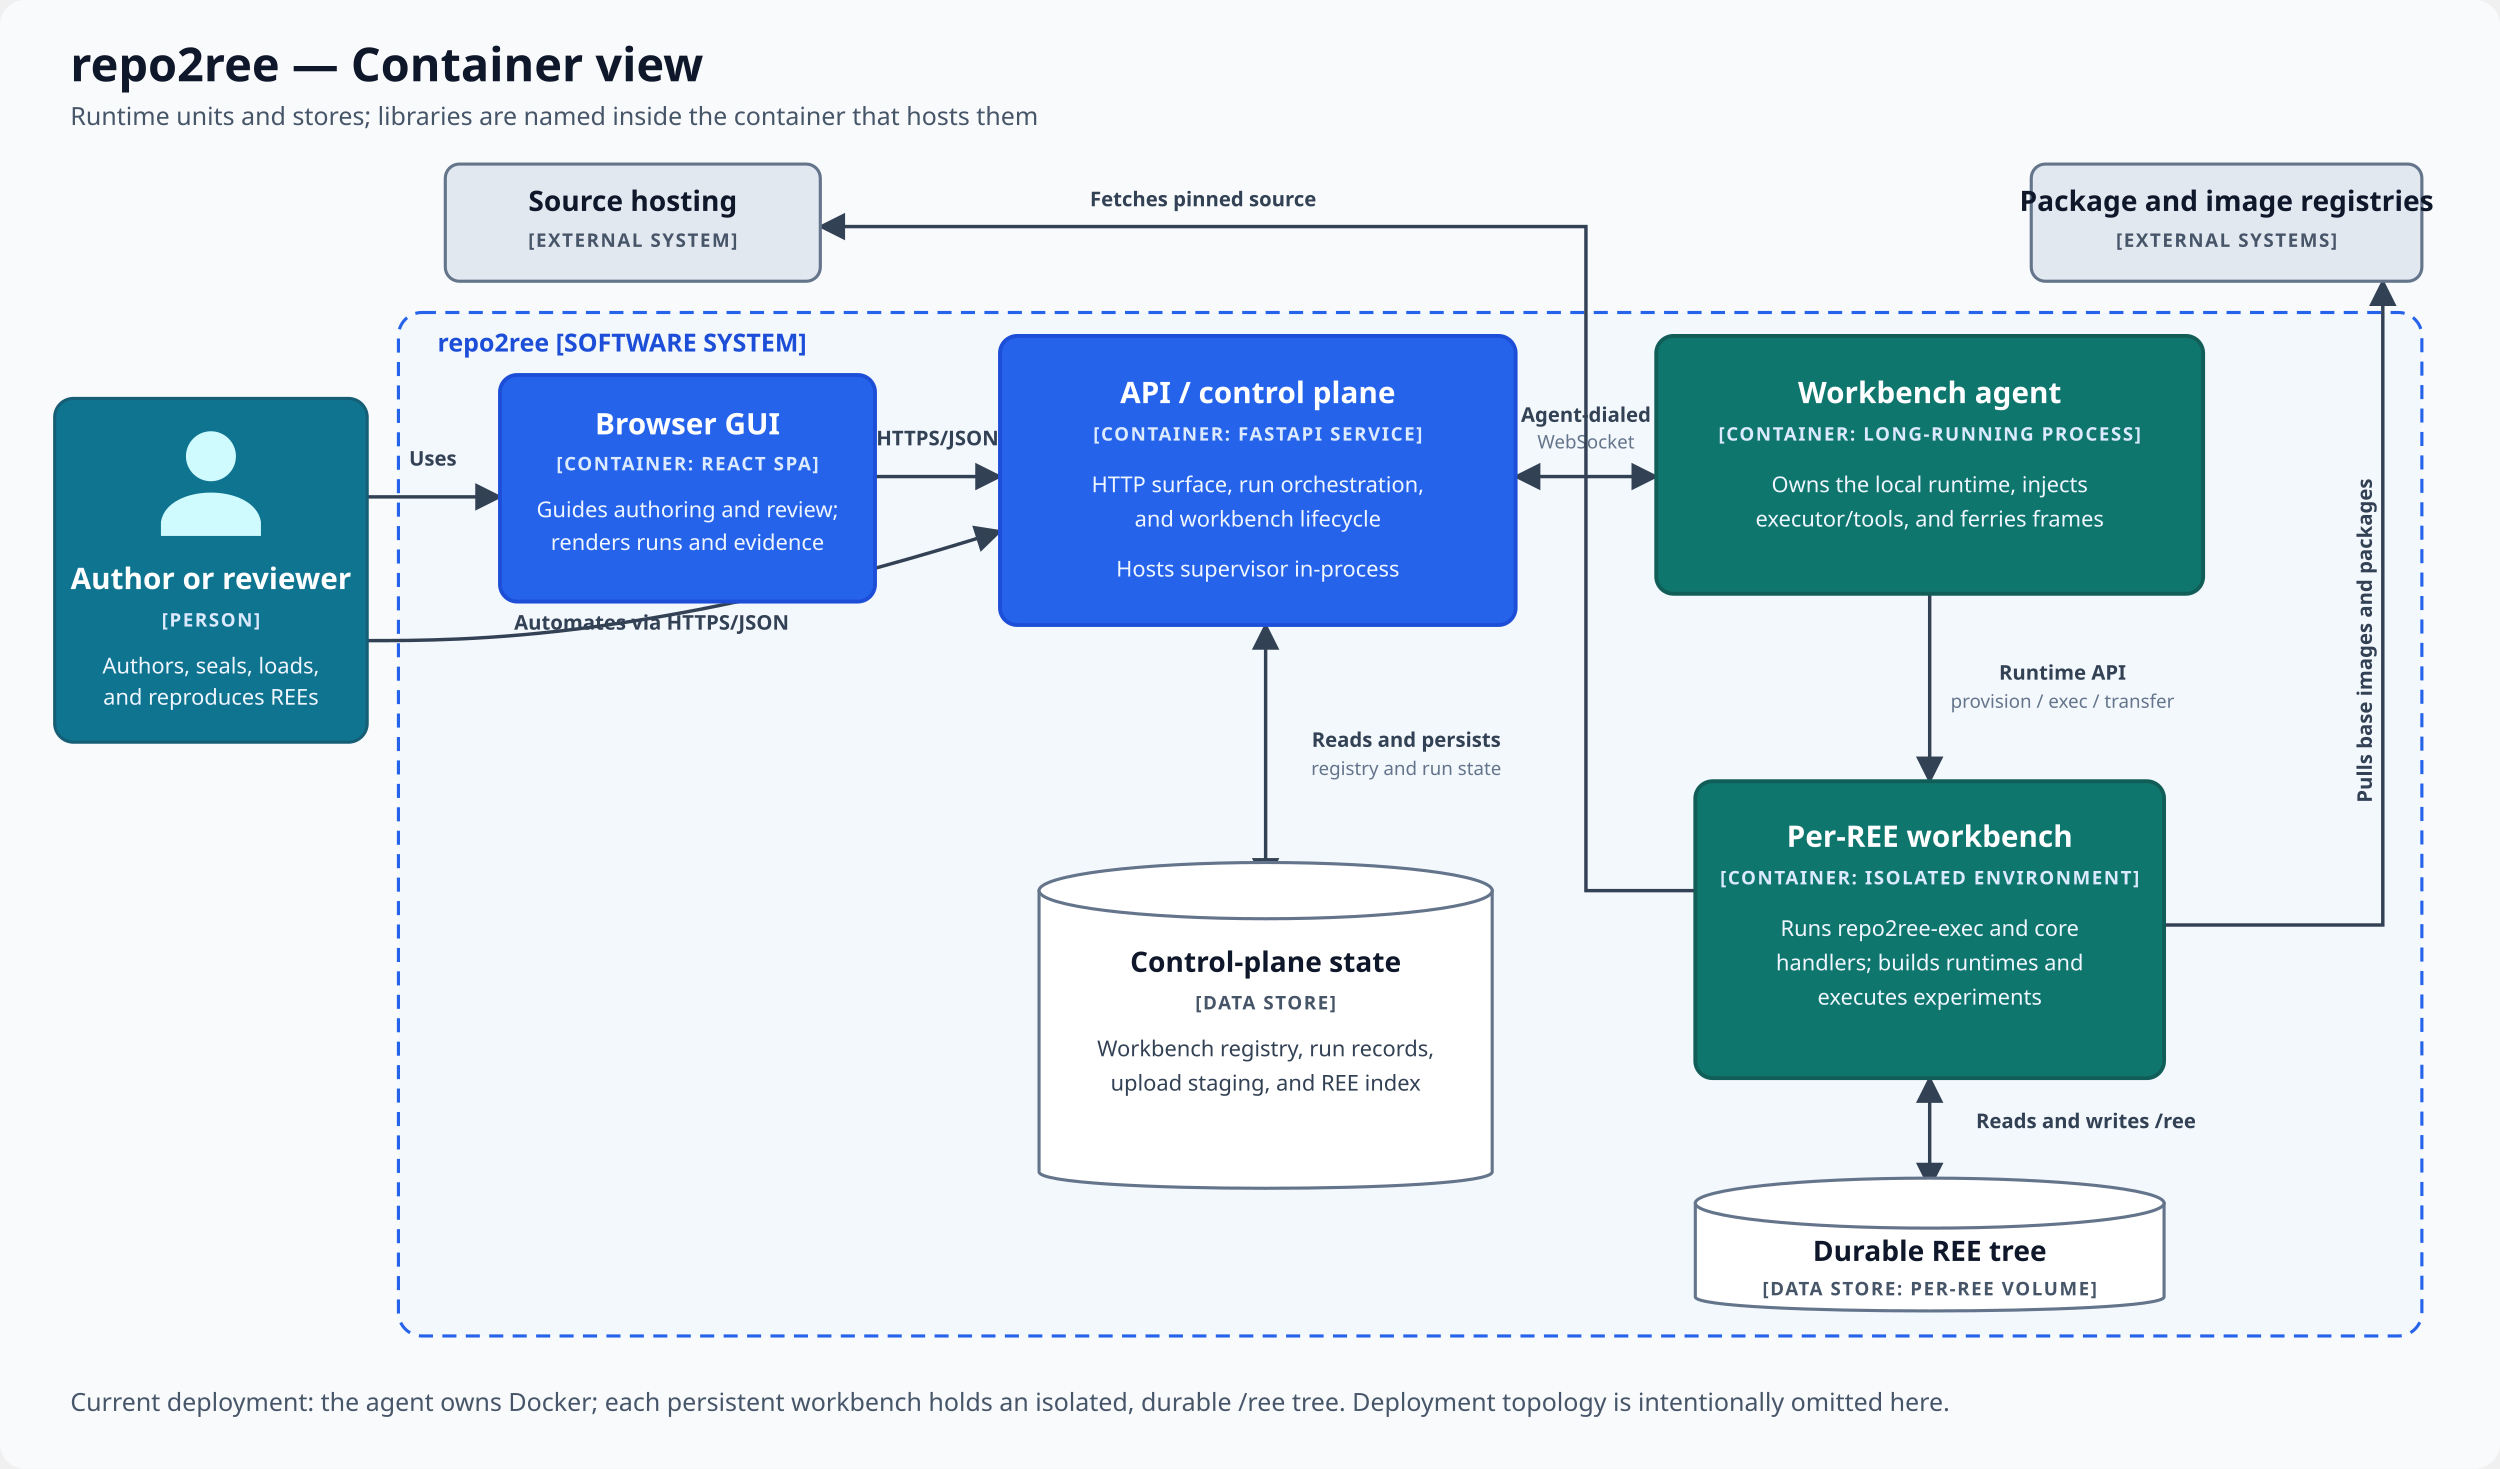
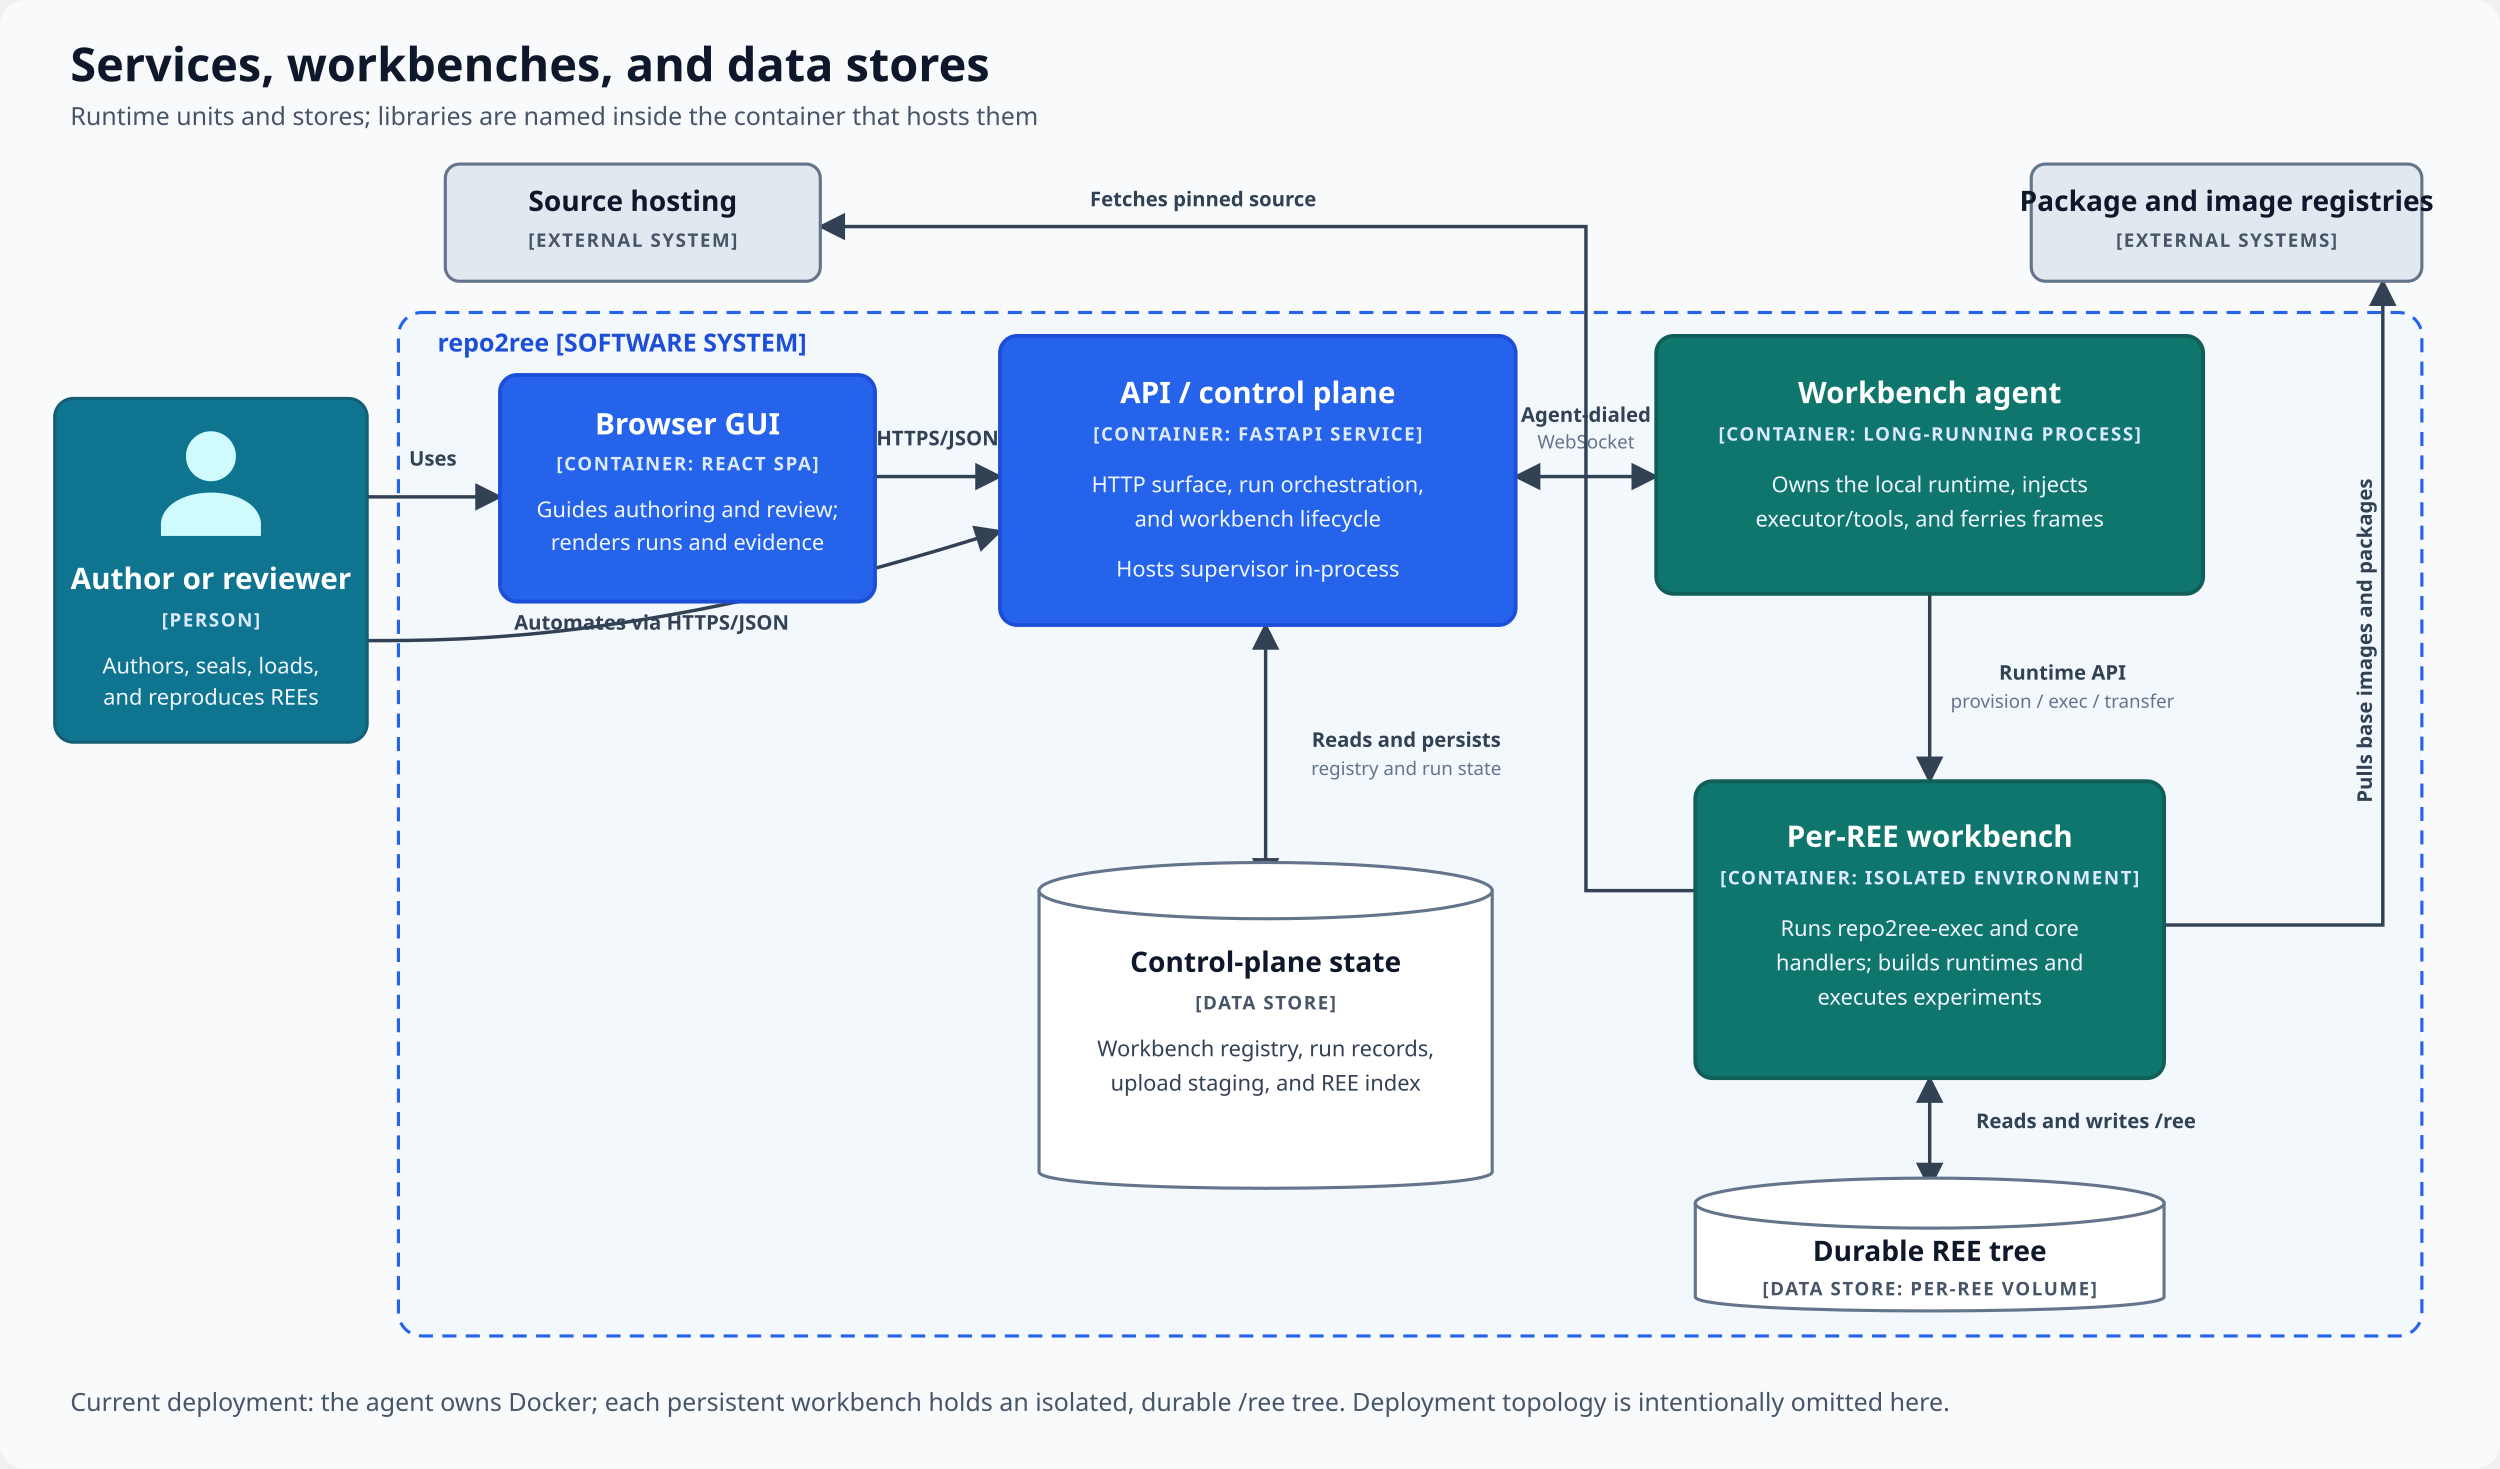
<svg xmlns="http://www.w3.org/2000/svg" width="1600" height="940" viewBox="0 0 1600 940" role="img" aria-labelledby="title description">
  <defs>
    <marker id="arrow" viewBox="0 0 10 10" refX="9" refY="5" markerWidth="8" markerHeight="8" orient="auto-start-reverse">
      <path d="M0 0 10 5 0 10z" fill="#334155" />
    </marker>
    <style>
      .bg{fill:#f8fafc}.boundary{fill:#eff6ff;fill-opacity:.45;stroke:#2563eb;stroke-width:2;stroke-dasharray:9 6}.boundary-label{font:700 16px system-ui,sans-serif;fill:#1d4ed8}.heading{font:700 30px system-ui,sans-serif;fill:#0f172a}.sub{font:16px system-ui,sans-serif;fill:#475569}.box{fill:#2563eb;stroke:#1d4ed8;stroke-width:2.5}.exec{fill:#0f766e;stroke:#115e59;stroke-width:2.5}.store{fill:#fff;stroke:#64748b;stroke-width:2}.external{fill:#e2e8f0;stroke:#64748b;stroke-width:2}.person{fill:#0e7490;stroke:#155e75;stroke-width:2}.name{font:700 19px system-ui,sans-serif;fill:#fff;text-anchor:middle}.type{font:600 12px system-ui,sans-serif;fill:#dbeafe;text-anchor:middle;letter-spacing:1px}.copy{font:14px system-ui,sans-serif;fill:#eff6ff;text-anchor:middle}.dark-name{font:700 18px system-ui,sans-serif;fill:#0f172a;text-anchor:middle}.dark-type{font:600 12px system-ui,sans-serif;fill:#475569;text-anchor:middle;letter-spacing:1px}.dark-copy{font:14px system-ui,sans-serif;fill:#334155;text-anchor:middle}.line{fill:none;stroke:#334155;stroke-width:2.2;marker-end:url(#arrow)}.both{fill:none;stroke:#334155;stroke-width:2.2;marker-start:url(#arrow);marker-end:url(#arrow)}.label{font:600 13px system-ui,sans-serif;fill:#334155;text-anchor:middle}.note{font:12px system-ui,sans-serif;fill:#64748b;text-anchor:middle}
    </style>
  </defs>
  <rect class="bg" width="1600" height="940" rx="16" />
-   <text class="heading" x="45" y="52">repo2ree — Container view</text>
+   <text class="heading" x="45" y="52">Services, workbenches, and data stores</text>
  <text class="sub" x="45" y="80">Runtime units and stores; libraries are named inside the container that hosts them</text>
  <rect class="boundary" x="255" y="200" width="1295" height="655" rx="15" />
  <text class="boundary-label" x="280" y="225">repo2ree [SOFTWARE SYSTEM]</text>
  <path class="line" d="M235 318 L320 318" />
  <text class="label" x="277" y="298">Uses</text>
  <path class="line" d="M235 410 C300 410 420 410 640 340" />
  <text class="label" x="417" y="403">Automates via HTTPS/JSON</text>
  <path class="line" d="M560 305 L640 305" />
  <text class="label" x="600" y="285">HTTPS/JSON</text>
  <path class="both" d="M970 305 L1060 305" />
  <text class="label" x="1015" y="270">Agent-dialed</text>
  <text class="note" x="1015" y="287">WebSocket</text>
  <path class="line" d="M1235 380 L1235 500" />
  <text class="label" x="1320" y="435">Runtime API</text>
  <text class="note" x="1320" y="453">provision / exec / transfer</text>
  <path class="both" d="M810 400 L810 565" />
  <text class="label" x="900" y="478">Reads and persists</text>
  <text class="note" x="900" y="496">registry and run state</text>
  <path class="both" d="M1235 690 L1235 760" />
  <text class="label" x="1335" y="722">Reads and writes /ree</text>
  <path class="line" d="M1385 592 L1525 592 L1525 180" />
  <text class="label" x="1518" y="410" transform="rotate(-90 1518 410)">Pulls base images and packages</text>
  <path class="line" d="M1085 570 L1015 570 L1015 145 L525 145" />
  <text class="label" x="770" y="132">Fetches pinned source</text>
  <g>
    <rect class="person" x="35" y="255" width="200" height="220" rx="12" />
    <circle cx="135" cy="292" r="16" fill="#cffafe" />
    <path d="M103 334c4-25 60-25 64 0v9h-64z" fill="#cffafe" />
    <text class="name" x="135" y="377">Author or reviewer</text>
    <text class="type" x="135" y="401">[PERSON]</text>
    <text class="copy" x="135" y="431">Authors, seals, loads,</text>
    <text class="copy" x="135" y="451">and reproduces REEs</text>
  </g>
  <g>
    <rect class="external" x="285" y="105" width="240" height="75" rx="9" />
    <text class="dark-name" x="405" y="135">Source hosting</text>
    <text class="dark-type" x="405" y="158">[EXTERNAL SYSTEM]</text>
  </g>
  <g>
    <rect class="external" x="1300" y="105" width="250" height="75" rx="9" />
    <text class="dark-name" x="1425" y="135">Package and image registries</text>
    <text class="dark-type" x="1425" y="158">[EXTERNAL SYSTEMS]</text>
  </g>
  <g>
    <rect class="box" x="320" y="240" width="240" height="145" rx="11" />
    <text class="name" x="440" y="278">Browser GUI</text>
    <text class="type" x="440" y="301">[CONTAINER: REACT SPA]</text>
    <text class="copy" x="440" y="331">Guides authoring and review;</text>
    <text class="copy" x="440" y="352">renders runs and evidence</text>
  </g>
  <g>
    <rect class="box" x="640" y="215" width="330" height="185" rx="11" />
    <text class="name" x="805" y="258">API / control plane</text>
    <text class="type" x="805" y="282">[CONTAINER: FASTAPI SERVICE]</text>
    <text class="copy" x="805" y="315">HTTP surface, run orchestration,</text>
    <text class="copy" x="805" y="337">and workbench lifecycle</text>
    <text class="copy" x="805" y="369">Hosts supervisor in-process</text>
  </g>
  <g>
    <rect class="exec" x="1060" y="215" width="350" height="165" rx="11" />
    <text class="name" x="1235" y="258">Workbench agent</text>
    <text class="type" x="1235" y="282">[CONTAINER: LONG-RUNNING PROCESS]</text>
    <text class="copy" x="1235" y="315">Owns the local runtime, injects</text>
    <text class="copy" x="1235" y="337">executor/tools, and ferries frames</text>
  </g>
  <g>
    <rect class="exec" x="1085" y="500" width="300" height="190" rx="11" />
    <text class="name" x="1235" y="542">Per-REE workbench</text>
    <text class="type" x="1235" y="566">[CONTAINER: ISOLATED ENVIRONMENT]</text>
    <text class="copy" x="1235" y="599">Runs repo2ree-exec and core</text>
    <text class="copy" x="1235" y="621">handlers; builds runtimes and</text>
    <text class="copy" x="1235" y="643">executes experiments</text>
  </g>
  <g>
    <path class="store" d="M665 570c0-14 290-14 290 0v180c0 14-290 14-290 0z" />
    <ellipse class="store" cx="810" cy="570" rx="145" ry="18" />
    <text class="dark-name" x="810" y="622">Control-plane state</text>
    <text class="dark-type" x="810" y="646">[DATA STORE]</text>
    <text class="dark-copy" x="810" y="676">Workbench registry, run records,</text>
    <text class="dark-copy" x="810" y="698">upload staging, and REE index</text>
  </g>
  <g>
    <path class="store" d="M1085 770c0-12 300-12 300 0v60c0 12-300 12-300 0z" />
    <ellipse class="store" cx="1235" cy="770" rx="150" ry="16" />
    <text class="dark-name" x="1235" y="807">Durable REE tree</text>
    <text class="dark-type" x="1235" y="829">[DATA STORE: PER-REE VOLUME]</text>
  </g>
  <text class="sub" x="45" y="903">Current deployment: the agent owns Docker; each persistent workbench holds an isolated, durable /ree tree. Deployment topology is intentionally omitted here.</text>
</svg>
